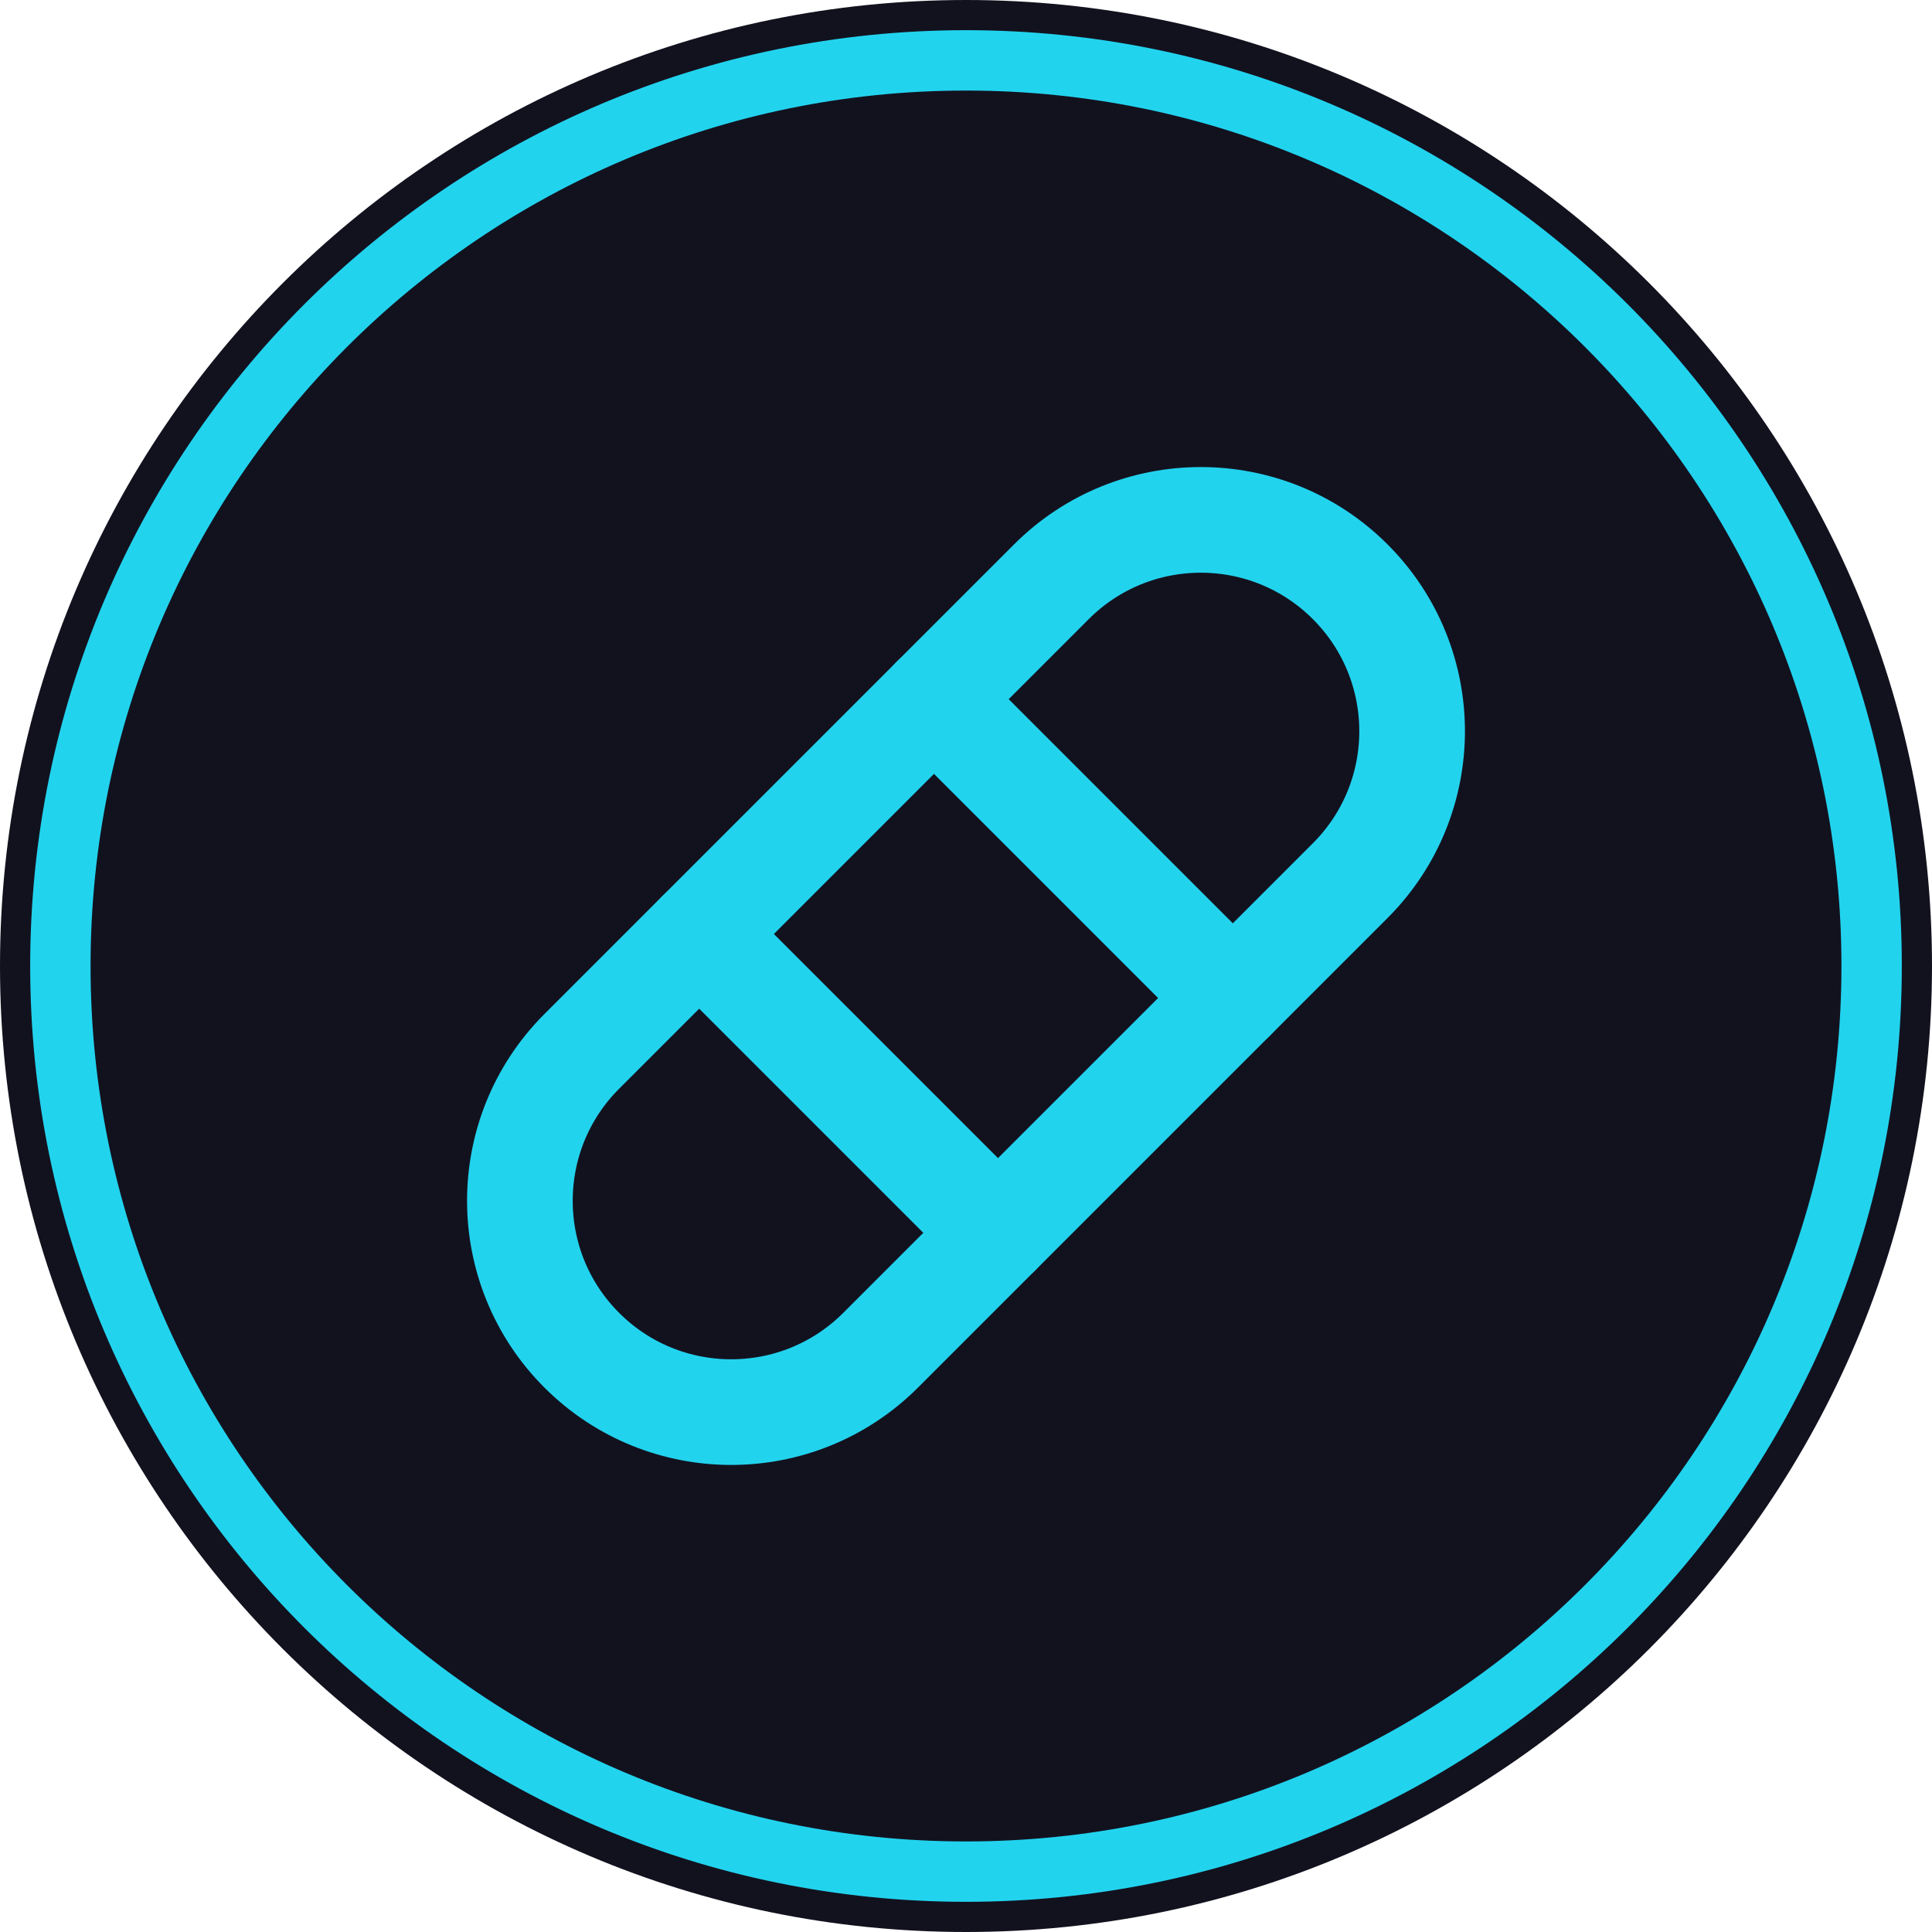
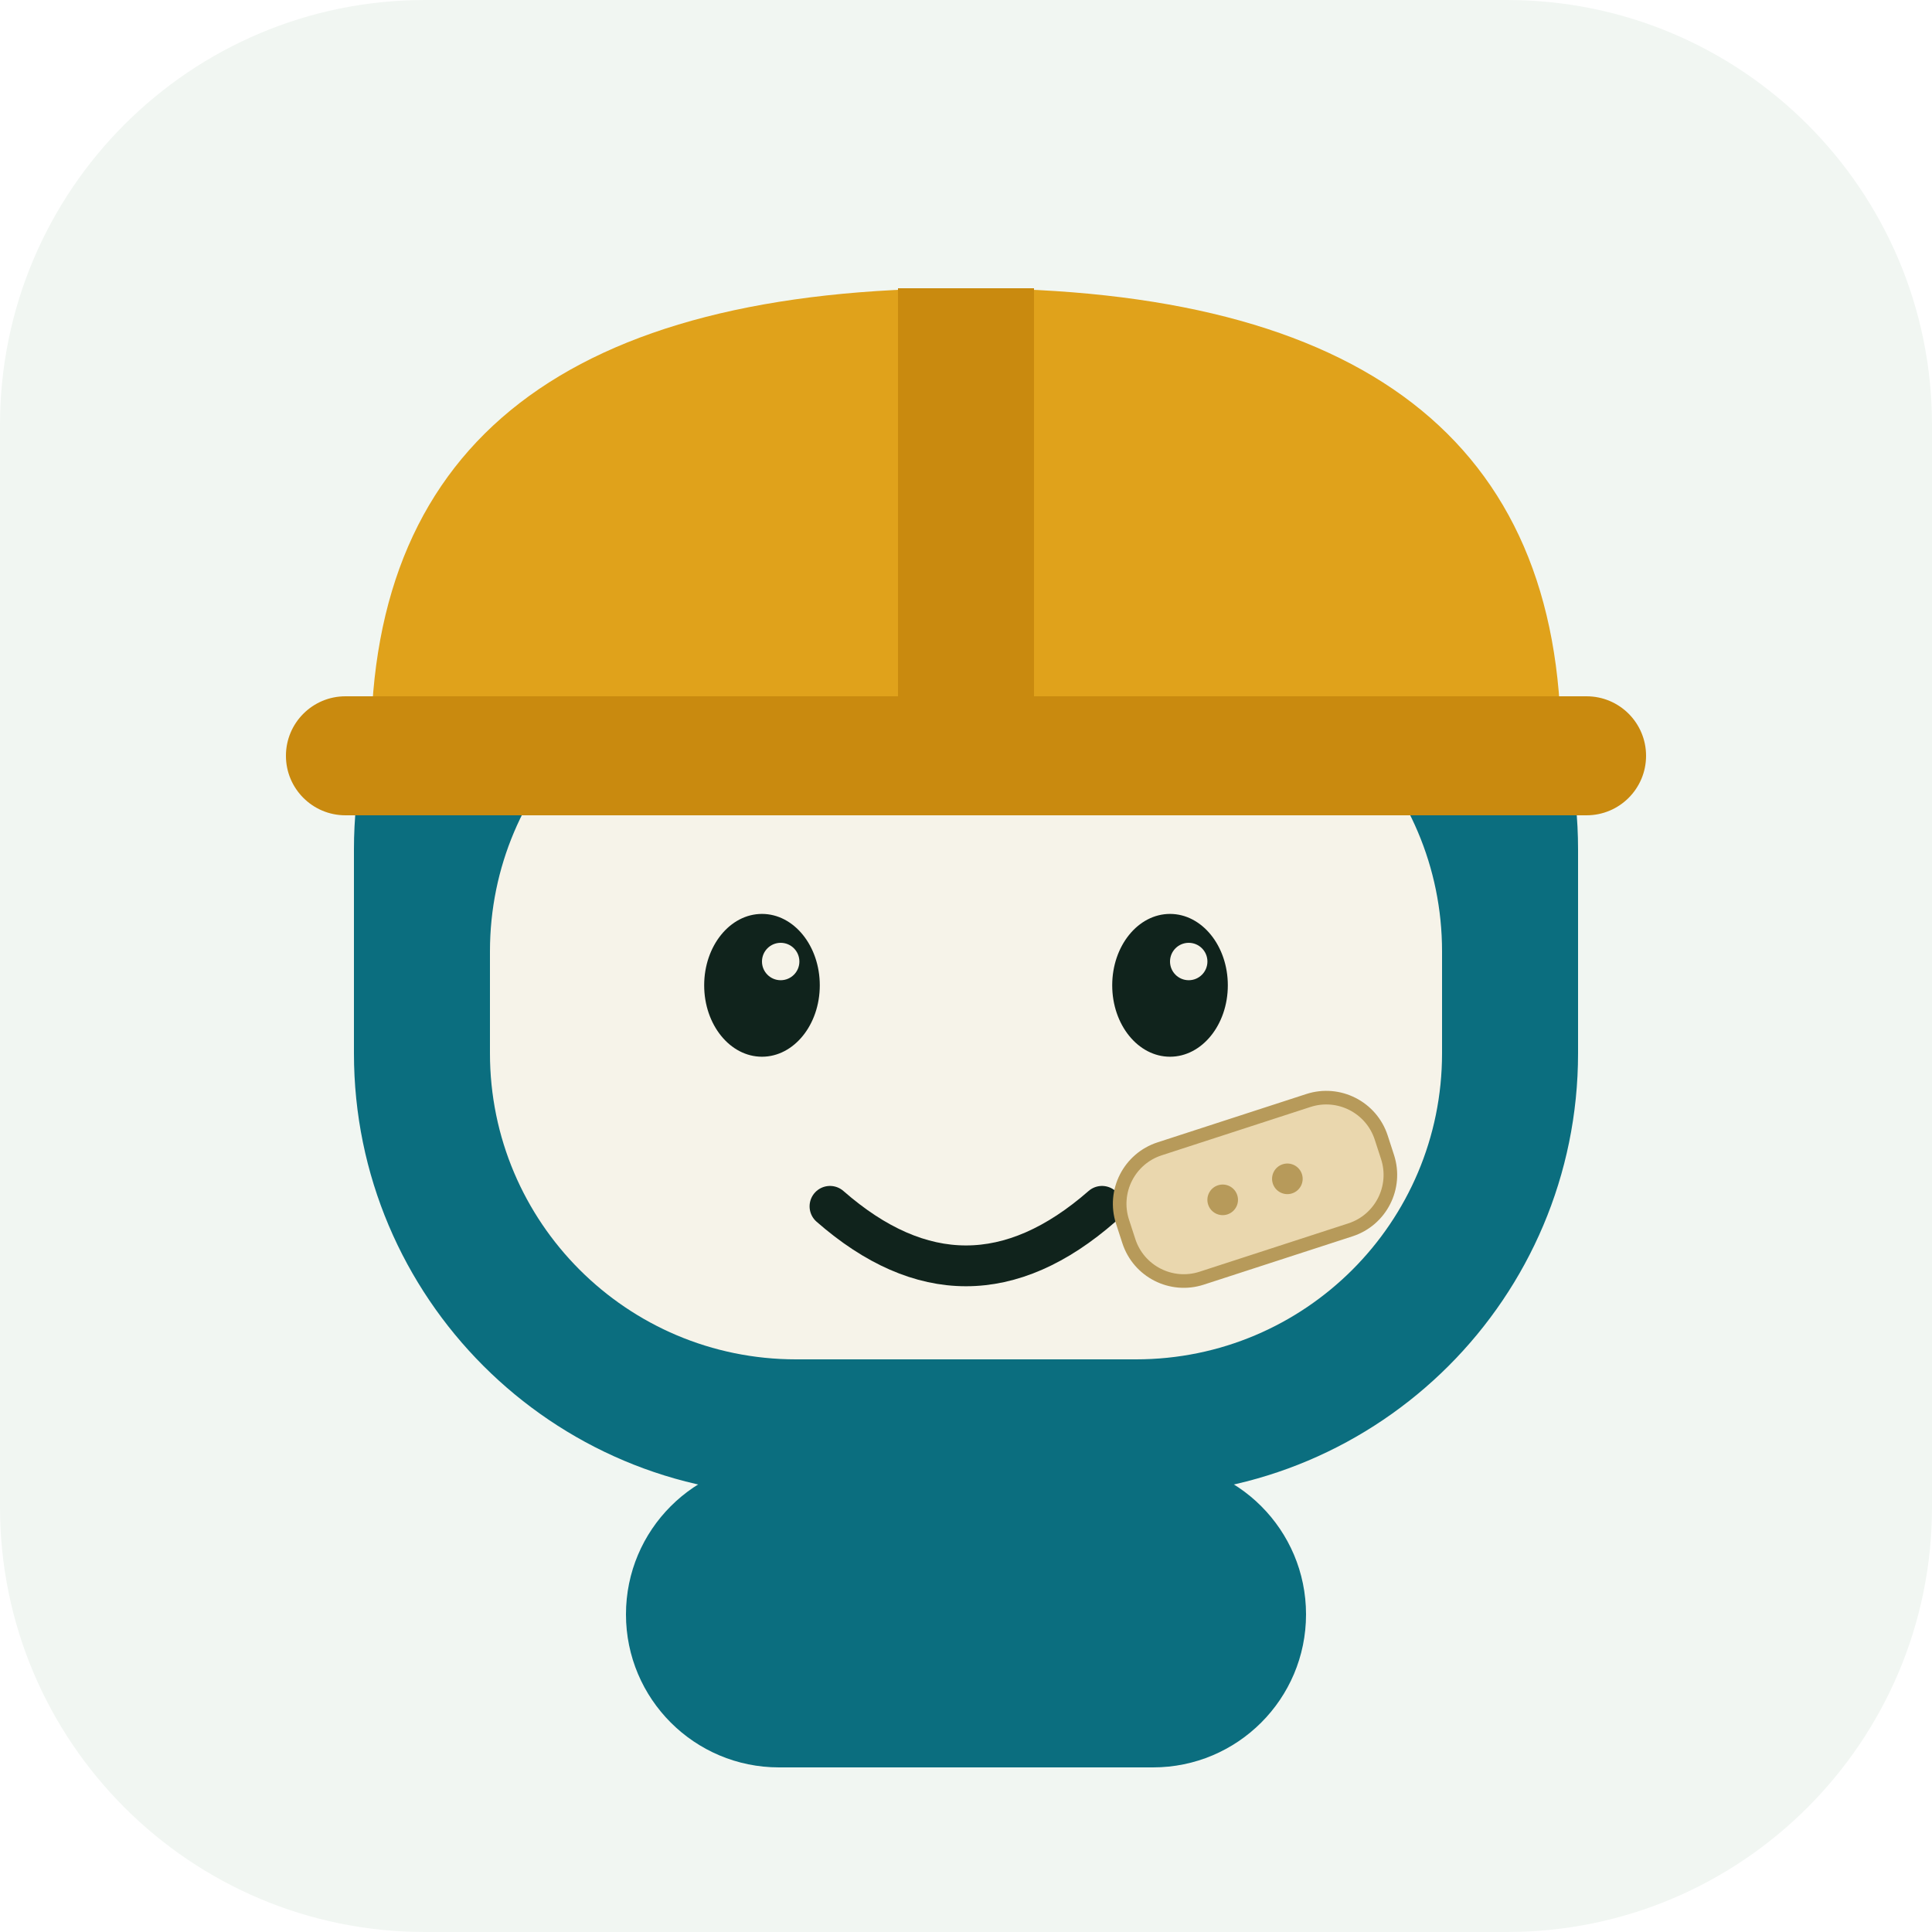
- <svg xmlns="http://www.w3.org/2000/svg" width="256" height="256" viewBox="0 0 256 256">
-   <circle cx="128" cy="128" r="128" fill="#12121F" />
-   <circle cx="128" cy="128" r="120" fill="none" stroke="#22D3EE" stroke-width="8" />
-   <g transform="rotate(-45 128 128)">
-     <rect x="56" y="100" width="144" height="56" rx="28" fill="none" stroke="#22D3EE" stroke-width="14" stroke-linecap="round" stroke-linejoin="round" />
-     <line x1="106" y1="100" x2="106" y2="156" fill="none" stroke="#22D3EE" stroke-width="14" stroke-linecap="round" stroke-linejoin="round" />
-     <line x1="150" y1="100" x2="150" y2="156" fill="none" stroke="#22D3EE" stroke-width="14" stroke-linecap="round" stroke-linejoin="round" />
+ <svg xmlns="http://www.w3.org/2000/svg" viewBox="0 0 100 100" width="256" height="256">
+   <rect width="100" height="100" rx="22" fill="#f1f6f2" />
+   <g transform="translate(6 7) scale(.88)">
+     <g>
+       <rect x="30" y="78" width="40" height="18" rx="9" fill="#0b6e7f" />
+       <rect x="14" y="16" width="72" height="64" rx="26" fill="#0b6e7f" />
+       <rect x="22" y="30" width="56" height="42" rx="18" fill="#f6f3e9" />
+       <g>
+         <g>
+           <g>
+             <ellipse cx="38" cy="50" rx="3.4" ry="4.2" fill="#10231c" />
+             <circle cx="39.1" cy="48.6" r="1.1" fill="#f6f3e9" />
+           </g>
+           <g>
+             <ellipse cx="62" cy="50" rx="3.4" ry="4.2" fill="#10231c" />
+             <circle cx="63.1" cy="48.6" r="1.1" fill="#f6f3e9" />
+           </g>
+         </g>
+       </g>
+       <path d="M42 63q8 7 16 0" stroke="#10231c" stroke-width="2.4" stroke-linecap="round" fill="none" />
+       <g>
+         <path d="M15 36Q15 9 50 9Q85 9 85 36Z" fill="#e0a21b" />
+         <rect x="46" y="9" width="8" height="27" fill="#c98a0f" />
+         <rect x="10" y="33" width="80" height="7" rx="3.5" fill="#c98a0f" />
+         <g transform="rotate(-18 67 62)">
+           <rect x="59" y="58" width="16" height="8" rx="3.4" fill="#ead7ae" stroke="#b79a5a" stroke-width="0.8" />
+           <circle cx="65" cy="62" r="0.9" fill="#b79a5a" />
+           <circle cx="69" cy="62" r="0.9" fill="#b79a5a" />
+         </g>
+       </g>
+     </g>
  </g>
</svg>
